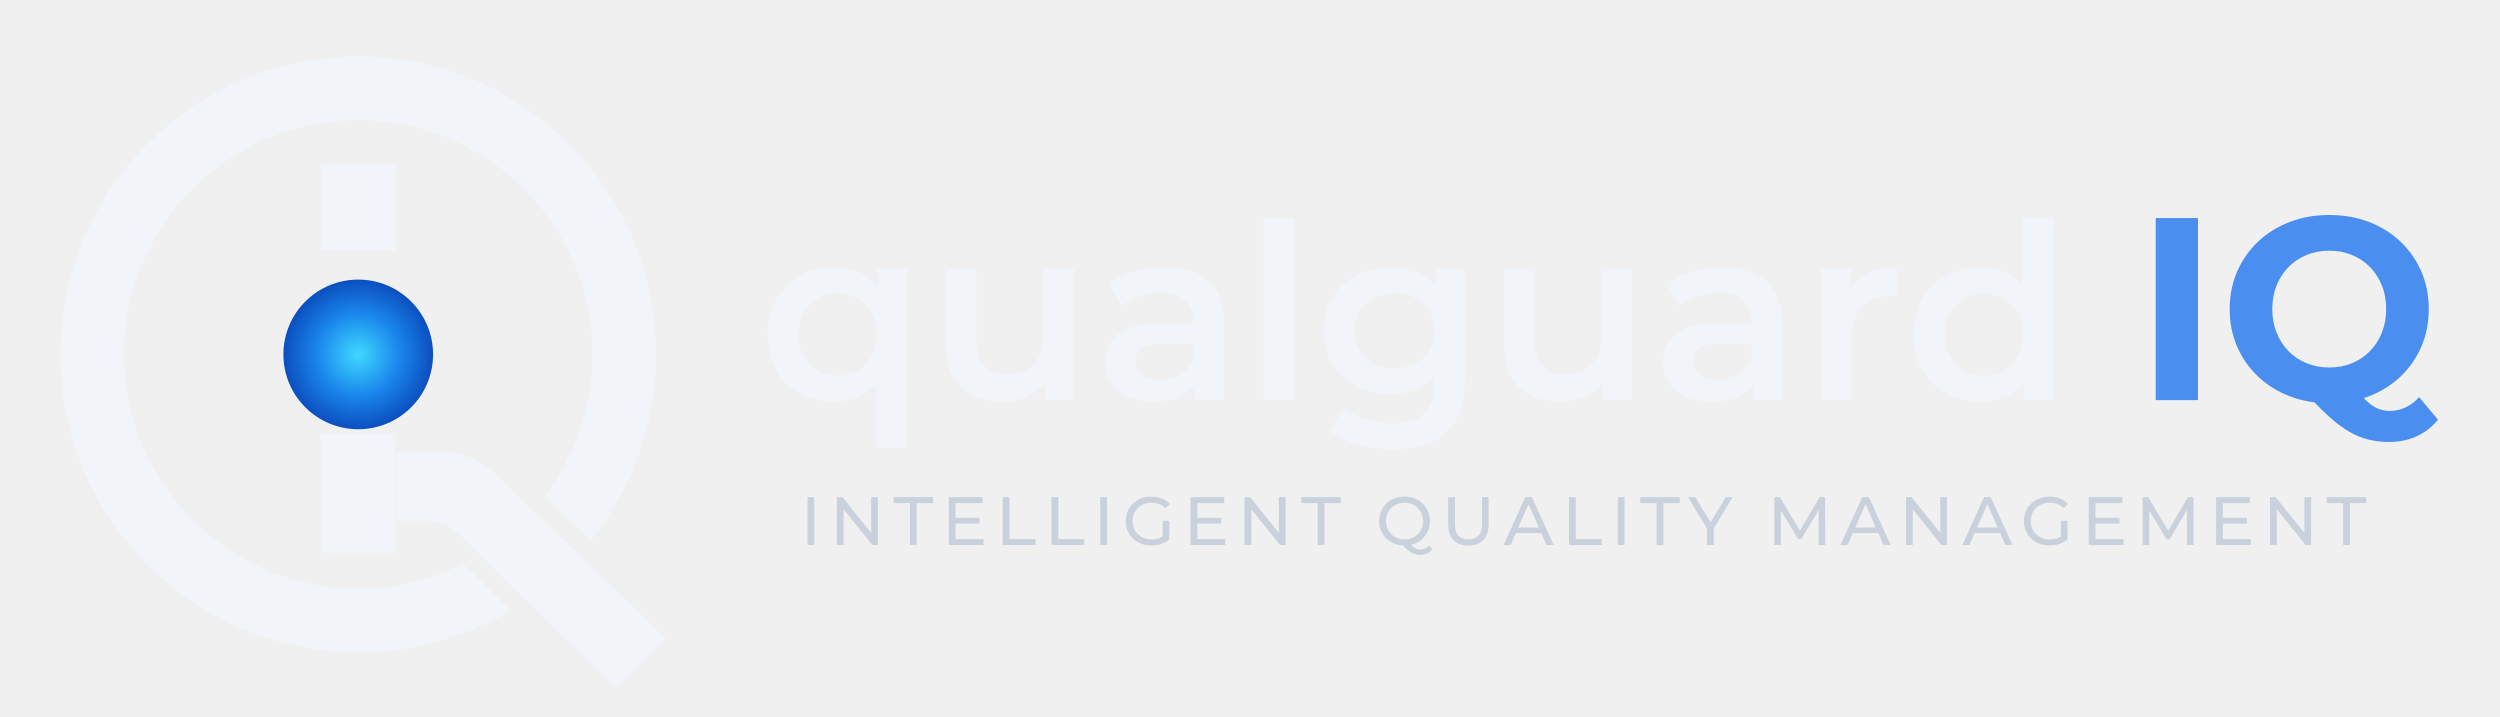
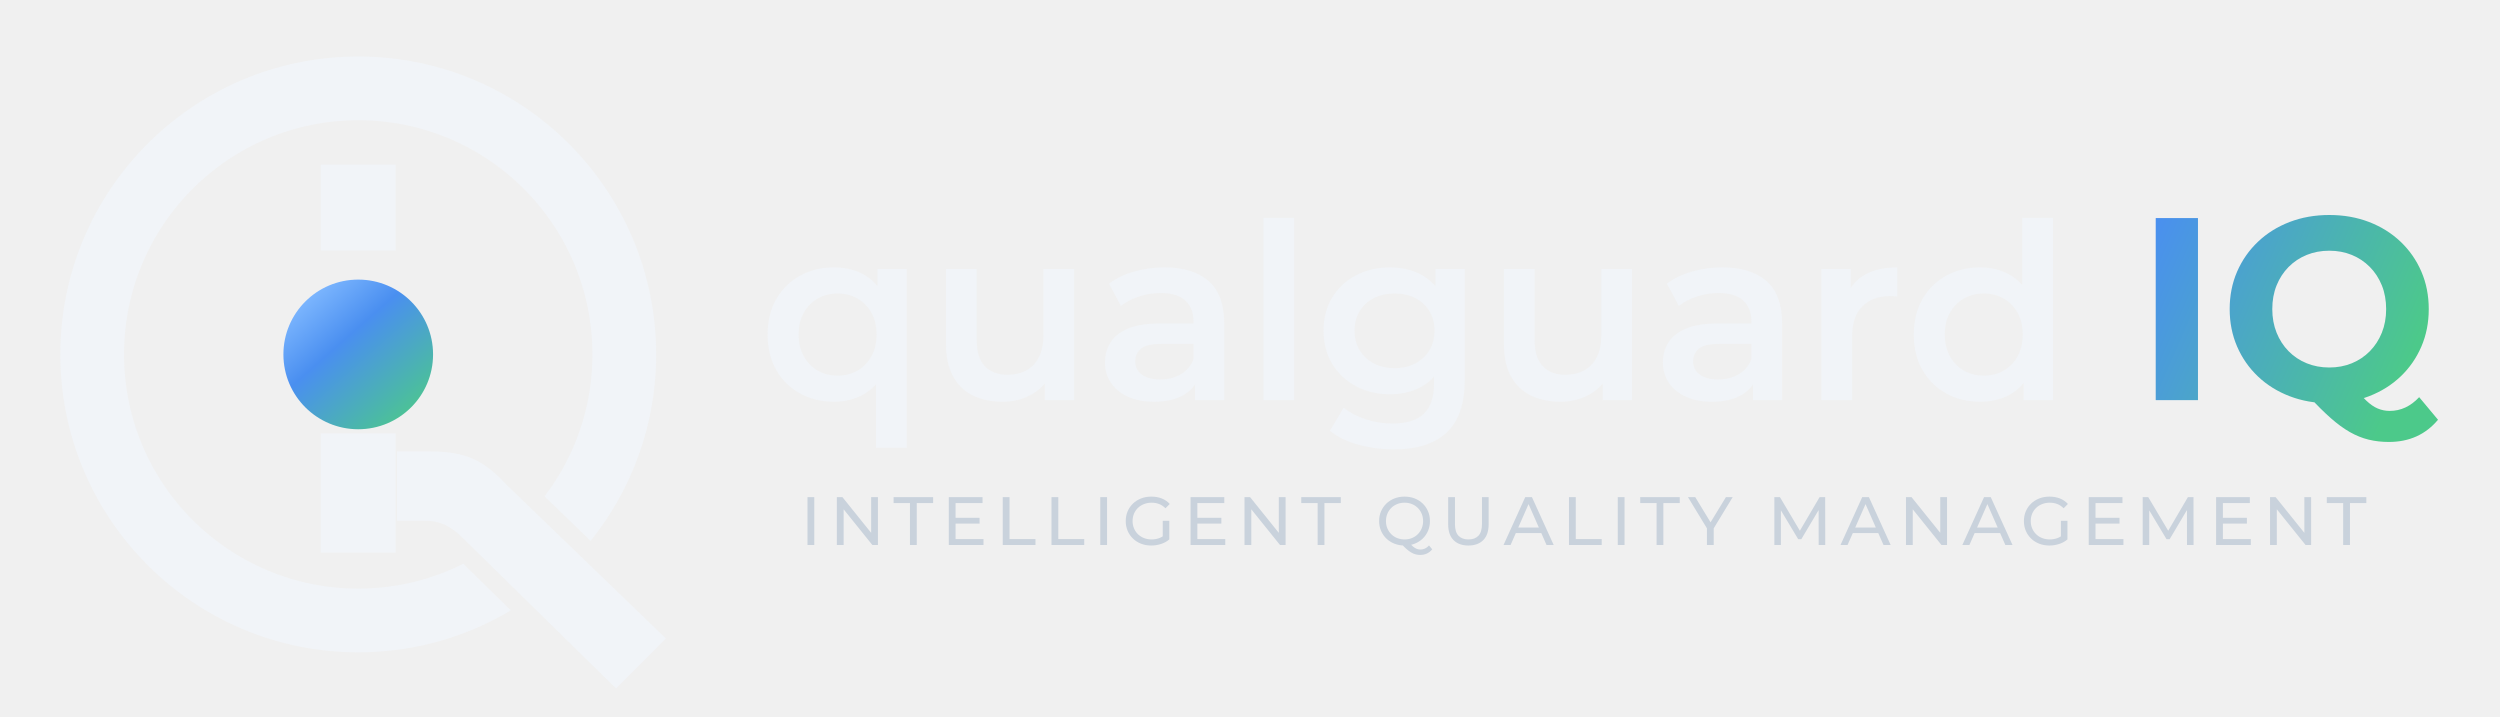
<svg xmlns="http://www.w3.org/2000/svg" viewBox="186 188 656 188" width="1312" height="376">
  <defs>
-     <radialGradient id="mg" cx="0.5" cy="0.5" r="0.5">
-       <stop offset="0" stop-color="#3FD9FF" />
-       <stop offset="0.55" stop-color="#1A86EC" />
-       <stop offset="1" stop-color="#0B4FBF" />
-     </radialGradient>
+     <linearGradient id="iq" x1="0" y1="0" x2="1" y2="0.35">
+       <stop offset="0" stop-color="#4A8FF0" />
+       <stop offset="1" stop-color="#4CC98A" />
+     </linearGradient>
+     <linearGradient id="mg" x1="0.15" y1="0.1" x2="0.9" y2="0.95">
+       <stop offset="0" stop-color="#7FB8FF" />
+       <stop offset="0.35" stop-color="#4A8FF0" />
+       <stop offset="1" stop-color="#4CC98A" />
+     </linearGradient>
    <mask id="mk" maskUnits="userSpaceOnUse" x="0" y="0" width="540" height="540">
      <rect width="540" height="540" fill="#fff" />
      <path d="M298 335 L322 335 C350 335 362 343 378 360 L492 470 L456 506 L346 398 C336 388 328 385 318 385 L298 385 Z" fill="#000" stroke="#000" stroke-width="26" stroke-linejoin="round" />
    </mask>
  </defs>
  <g transform="translate(280 281) scale(0.3636) translate(-270 -265)">
    <circle cx="270" cy="265" r="192" fill="none" stroke="#F1F4F8" stroke-width="46" mask="url(#mk)" />
    <rect x="243" y="128" width="54" height="62" fill="#F1F4F8" />
    <rect x="243" y="322" width="54" height="86" fill="#F1F4F8" />
    <path d="M298 335 L322 335 C350 335 362 343 378 360 L492 470 L456 506 L346 398 C336 388 328 385 318 385 L298 385 Z" fill="#F1F4F8" />
    <circle cx="270" cy="265" r="54" fill="url(#mg)" />
  </g>
  <path d="M404.831 293.42Q399.861 293.42 395.905 291.228Q391.949 289.037 389.685 285.084Q387.42 281.131 387.42 275.795Q387.42 270.459 389.685 266.506Q391.949 262.553 395.905 260.357Q399.861 258.161 404.831 258.161Q409.281 258.161 412.691 260.067Q416.101 261.973 418.04 265.861Q419.979 269.75 419.979 275.795Q419.979 281.767 417.971 285.684Q415.964 289.6 412.55 291.51Q409.135 293.42 404.831 293.42ZM405.786 286.565Q408.689 286.565 410.988 285.258Q413.288 283.951 414.651 281.506Q416.013 279.061 416.013 275.795Q416.013 272.464 414.651 270.047Q413.288 267.63 410.988 266.323Q408.689 265.016 405.786 265.016Q402.884 265.016 400.584 266.323Q398.285 267.63 396.922 270.047Q395.559 272.464 395.559 275.795Q395.559 279.061 396.922 281.506Q398.285 283.951 400.584 285.258Q402.884 286.565 405.786 286.565ZM415.868 305.506V284.983L416.512 275.851L416.24 266.719V258.581H423.926V305.506ZM449.106 293.42Q444.691 293.42 441.335 291.796Q437.979 290.172 436.101 286.782Q434.223 283.393 434.223 278.217V258.581H442.281V277.162Q442.281 281.799 444.404 284.068Q446.527 286.336 450.394 286.336Q453.198 286.336 455.309 285.182Q457.419 284.028 458.605 281.719Q459.791 279.41 459.791 275.99V258.581H467.849V293.0H460.164V283.713L461.532 286.541Q459.775 289.881 456.439 291.65Q453.102 293.42 449.106 293.42ZM499.588 293.0V286.018L499.174 284.566V272.368Q499.174 268.836 497.033 266.865Q494.893 264.894 490.561 264.894Q487.671 264.894 484.885 265.803Q482.098 266.713 480.134 268.283L477.008 262.438Q479.765 260.336 483.607 259.249Q487.449 258.161 491.574 258.161Q499.036 258.161 503.134 261.745Q507.231 265.329 507.231 272.813V293.0ZM488.81 293.42Q484.884 293.42 481.983 292.106Q479.083 290.792 477.516 288.45Q475.949 286.109 475.949 283.135Q475.949 280.224 477.353 277.923Q478.756 275.622 481.913 274.257Q485.07 272.892 490.268 272.892H500.255V278.234H490.849Q486.733 278.234 485.304 279.565Q483.876 280.896 483.876 282.827Q483.876 285.006 485.624 286.289Q487.373 287.572 490.444 287.572Q493.442 287.572 495.793 286.233Q498.145 284.894 499.174 282.255L500.538 287.08Q499.363 290.114 496.375 291.767Q493.387 293.42 488.81 293.42ZM517.548 293.0V245.169H525.605V293.0ZM551.74 305.926Q546.968 305.926 542.447 304.69Q537.926 303.453 534.976 301.037L538.584 294.983Q540.871 296.875 544.314 298.006Q547.758 299.137 551.324 299.137Q557.015 299.137 559.65 296.534Q562.286 293.931 562.286 288.702V282.537L562.93 274.778L562.658 266.962V258.581H570.343V287.77Q570.343 297.121 565.569 301.523Q560.794 305.926 551.74 305.926ZM550.756 291.459Q545.803 291.459 541.851 289.364Q537.899 287.269 535.598 283.522Q533.297 279.775 533.297 274.778Q533.297 269.781 535.598 266.034Q537.899 262.287 541.851 260.224Q545.803 258.161 550.756 258.161Q555.108 258.161 558.603 259.91Q562.097 261.659 564.188 265.346Q566.28 269.032 566.28 274.778Q566.28 280.523 564.188 284.21Q562.097 287.897 558.603 289.678Q555.108 291.459 550.756 291.459ZM551.93 284.604Q555.017 284.604 557.381 283.362Q559.745 282.119 561.08 279.904Q562.415 277.689 562.415 274.778Q562.415 271.859 561.08 269.648Q559.745 267.436 557.381 266.226Q555.017 265.016 551.93 265.016Q548.907 265.016 546.51 266.226Q544.114 267.436 542.775 269.648Q541.436 271.859 541.436 274.778Q541.436 277.689 542.775 279.904Q544.114 282.119 546.51 283.362Q548.907 284.604 551.93 284.604ZM595.499 293.42Q591.084 293.42 587.728 291.796Q584.372 290.172 582.494 286.782Q580.616 283.393 580.616 278.217V258.581H588.674V277.162Q588.674 281.799 590.797 284.068Q592.92 286.336 596.787 286.336Q599.591 286.336 601.702 285.182Q603.812 284.028 604.998 281.719Q606.184 279.41 606.184 275.99V258.581H614.242V293.0H606.557V283.713L607.925 286.541Q606.168 289.881 602.832 291.65Q599.495 293.42 595.499 293.42ZM645.981 293.0V286.018L645.567 284.566V272.368Q645.567 268.836 643.426 266.865Q641.285 264.894 636.954 264.894Q634.064 264.894 631.278 265.803Q628.491 266.713 626.526 268.283L623.401 262.438Q626.158 260.336 630 259.249Q633.842 258.161 637.967 258.161Q645.429 258.161 649.527 261.745Q653.624 265.329 653.624 272.813V293.0ZM635.203 293.42Q631.277 293.42 628.376 292.106Q625.476 290.792 623.909 288.45Q622.342 286.109 622.342 283.135Q622.342 280.224 623.746 277.923Q625.149 275.622 628.306 274.257Q631.463 272.892 636.661 272.892H646.648V278.234H637.242Q633.125 278.234 631.697 279.565Q630.269 280.896 630.269 282.827Q630.269 285.006 632.017 286.289Q633.766 287.572 636.836 287.572Q639.834 287.572 642.186 286.233Q644.537 284.894 645.567 282.255L646.931 287.08Q645.756 290.114 642.768 291.767Q639.78 293.42 635.203 293.42ZM663.94 293.0V258.581H671.626V268.039L670.717 265.29Q672.216 261.782 675.565 259.971Q678.914 258.161 683.821 258.161V265.834Q683.303 265.761 682.871 265.725Q682.438 265.688 682.001 265.688Q677.423 265.688 674.711 268.351Q671.998 271.013 671.998 276.325V293.0ZM705.587 293.42Q700.618 293.42 696.662 291.224Q692.705 289.028 690.441 285.075Q688.176 281.122 688.176 275.786Q688.176 270.451 690.441 266.498Q692.705 262.545 696.662 260.353Q700.618 258.161 705.587 258.161Q709.892 258.161 713.306 260.071Q716.72 261.981 718.728 265.87Q720.735 269.758 720.735 275.786Q720.735 281.767 718.796 285.688Q716.858 289.609 713.447 291.514Q710.037 293.42 705.587 293.42ZM706.543 286.565Q709.445 286.565 711.745 285.258Q714.044 283.951 715.407 281.502Q716.77 279.053 716.77 275.786Q716.77 272.456 715.407 270.043Q714.044 267.63 711.745 266.323Q709.445 265.016 706.543 265.016Q703.64 265.016 701.341 266.323Q699.041 267.63 697.678 270.043Q696.315 272.456 696.315 275.786Q696.315 279.053 697.678 281.502Q699.041 283.951 701.341 285.258Q703.64 286.565 706.543 286.565ZM716.996 293.0V284.862L717.269 275.73L716.624 266.598V245.169H724.682V293.0Z" fill="#F1F4F8" />
-   <path d="M751.662 293.0V245.218H762.746V293.0ZM797.216 293.804Q791.588 293.804 786.795 291.961Q782.002 290.118 778.487 286.78Q774.973 283.443 773.021 278.941Q771.069 274.44 771.069 269.109Q771.069 263.752 773.021 259.264Q774.973 254.776 778.493 251.432Q782.013 248.089 786.791 246.252Q791.57 244.415 797.207 244.415Q802.872 244.415 807.625 246.244Q812.379 248.074 815.89 251.404Q819.401 254.735 821.353 259.237Q823.305 263.739 823.305 269.113Q823.305 274.461 821.353 278.972Q819.401 283.484 815.89 286.814Q812.379 290.144 807.625 291.974Q802.872 293.804 797.216 293.804ZM812.839 303.97Q810.03 303.97 807.533 303.363Q805.037 302.755 802.609 301.377Q800.18 299.999 797.575 297.701Q794.969 295.402 791.845 292.006L803.476 289.063Q805.32 291.589 806.872 293.078Q808.423 294.566 809.92 295.195Q811.417 295.823 813.055 295.823Q817.43 295.823 820.79 292.216L825.734 298.142Q820.862 303.97 812.839 303.97ZM797.207 284.432Q800.407 284.432 803.115 283.325Q805.822 282.217 807.848 280.158Q809.875 278.098 811 275.29Q812.125 272.482 812.125 269.109Q812.125 265.693 811 262.897Q809.875 260.101 807.848 258.051Q805.822 256.001 803.115 254.894Q800.407 253.786 797.207 253.786Q794.008 253.786 791.28 254.894Q788.552 256.001 786.525 258.051Q784.499 260.101 783.374 262.897Q782.248 265.693 782.248 269.109Q782.248 272.482 783.374 275.29Q784.499 278.098 786.525 280.158Q788.552 282.217 791.28 283.325Q794.008 284.432 797.207 284.432Z" fill="#4A8FF0" />
+   <path d="M751.662 293.0V245.218H762.746V293.0ZM797.216 293.804Q791.588 293.804 786.795 291.961Q782.002 290.118 778.487 286.78Q774.973 283.443 773.021 278.941Q771.069 274.44 771.069 269.109Q771.069 263.752 773.021 259.264Q774.973 254.776 778.493 251.432Q782.013 248.089 786.791 246.252Q791.57 244.415 797.207 244.415Q802.872 244.415 807.625 246.244Q812.379 248.074 815.89 251.404Q819.401 254.735 821.353 259.237Q823.305 263.739 823.305 269.113Q823.305 274.461 821.353 278.972Q819.401 283.484 815.89 286.814Q812.379 290.144 807.625 291.974Q802.872 293.804 797.216 293.804ZM812.839 303.97Q810.03 303.97 807.533 303.363Q805.037 302.755 802.609 301.377Q800.18 299.999 797.575 297.701Q794.969 295.402 791.845 292.006L803.476 289.063Q805.32 291.589 806.872 293.078Q808.423 294.566 809.92 295.195Q811.417 295.823 813.055 295.823Q817.43 295.823 820.79 292.216L825.734 298.142Q820.862 303.97 812.839 303.97ZM797.207 284.432Q800.407 284.432 803.115 283.325Q805.822 282.217 807.848 280.158Q809.875 278.098 811 275.29Q812.125 272.482 812.125 269.109Q812.125 265.693 811 262.897Q809.875 260.101 807.848 258.051Q805.822 256.001 803.115 254.894Q800.407 253.786 797.207 253.786Q794.008 253.786 791.28 254.894Q788.552 256.001 786.525 258.051Q784.499 260.101 783.374 262.897Q782.248 265.693 782.248 269.109Q782.248 272.482 783.374 275.29Q784.499 278.098 786.525 280.158Q788.552 282.217 791.28 283.325Q794.008 284.432 797.207 284.432Z" fill="url(#iq)" />
  <path d="M397.884 331.0V318.455H399.665V331.0ZM405.59 331.0V318.455H407.06L415.346 328.757H414.589V318.455H416.37V331.0H414.9L406.614 320.699H407.371V331.0ZM424.776 331.0V320.007H420.48V318.455H430.854V320.007H426.557V331.0ZM434.963 331.0V318.455H443.817V320.007H436.744V329.449H444.07V331.0ZM436.593 325.39V323.869H443.041V325.39ZM449.12 331.0V318.455H450.901V329.449H457.708V331.0ZM461.916 331.0V318.455H463.697V329.449H470.504V331.0ZM474.711 331.0V318.455H476.492V331.0ZM488.078 331.145Q486.635 331.145 485.414 330.67Q484.194 330.195 483.293 329.327Q482.392 328.459 481.893 327.29Q481.394 326.12 481.394 324.728Q481.394 323.335 481.893 322.166Q482.392 320.996 483.3 320.128Q484.209 319.261 485.429 318.786Q486.65 318.311 488.108 318.311Q489.608 318.311 490.841 318.796Q492.075 319.281 492.942 320.239L491.819 321.367Q491.049 320.604 490.148 320.255Q489.246 319.907 488.184 319.907Q487.103 319.907 486.187 320.266Q485.271 320.625 484.597 321.274Q483.922 321.922 483.556 322.802Q483.19 323.682 483.19 324.728Q483.19 325.758 483.556 326.638Q483.922 327.518 484.597 328.174Q485.271 328.831 486.179 329.189Q487.088 329.548 488.169 329.548Q489.17 329.548 490.09 329.235Q491.009 328.922 491.804 328.188L492.821 329.547Q491.893 330.338 490.645 330.741Q489.396 331.145 488.078 331.145ZM492.821 329.547 491.103 329.314V324.656H492.821ZM498.403 331.0V318.455H507.257V320.007H500.184V329.449H507.511V331.0ZM500.034 325.39V323.869H506.481V325.39ZM512.56 331.0V318.455H514.03L522.316 328.757H521.559V318.455H523.34V331.0H521.87L513.584 320.699H514.342V331.0ZM531.747 331.0V320.007H527.45V318.455H537.824V320.007H533.528V331.0ZM554.56 331.145Q553.123 331.145 551.9 330.662Q550.678 330.18 549.778 329.312Q548.879 328.444 548.38 327.278Q547.881 326.112 547.881 324.728Q547.881 323.343 548.38 322.177Q548.879 321.011 549.78 320.141Q550.682 319.271 551.899 318.791Q553.116 318.311 554.557 318.311Q555.997 318.311 557.21 318.788Q558.423 319.266 559.321 320.131Q560.219 320.996 560.718 322.167Q561.217 323.338 561.217 324.729Q561.217 326.12 560.718 327.29Q560.219 328.459 559.321 329.324Q558.423 330.189 557.21 330.667Q555.997 331.145 554.56 331.145ZM558.663 333.616Q558.043 333.616 557.471 333.466Q556.899 333.317 556.323 332.986Q555.747 332.655 555.138 332.127Q554.529 331.598 553.819 330.825L555.738 330.327Q556.272 330.99 556.766 331.409Q557.261 331.828 557.737 332.014Q558.214 332.201 558.693 332.201Q560.023 332.201 560.974 331.125L561.815 332.148Q560.598 333.616 558.663 333.616ZM554.557 329.548Q555.605 329.548 556.489 329.189Q557.373 328.831 558.032 328.171Q558.691 327.511 559.056 326.634Q559.421 325.757 559.421 324.728Q559.421 323.682 559.056 322.81Q558.691 321.937 558.032 321.281Q557.373 320.625 556.489 320.266Q555.605 319.907 554.557 319.907Q553.508 319.907 552.617 320.266Q551.725 320.625 551.066 321.281Q550.407 321.937 550.042 322.81Q549.677 323.682 549.677 324.728Q549.677 325.757 550.042 326.634Q550.407 327.511 551.066 328.171Q551.725 328.831 552.617 329.189Q553.508 329.548 554.557 329.548ZM571.309 331.145Q568.826 331.145 567.414 329.728Q566.001 328.311 566.001 325.583V318.455H567.782V325.519Q567.782 327.605 568.706 328.576Q569.63 329.548 571.324 329.548Q573.018 329.548 573.942 328.576Q574.866 327.605 574.866 325.519V318.455H576.617V325.583Q576.617 328.311 575.204 329.728Q573.791 331.145 571.309 331.145ZM580.53 331.0 586.218 318.455H587.984L593.687 331.0H591.807L586.732 319.453H587.456L582.38 331.0ZM582.947 327.869 583.444 326.424H590.498L591.01 327.869ZM597.703 331.0V318.455H599.484V329.449H606.291V331.0ZM610.499 331.0V318.455H612.28V331.0ZM620.689 331.0V320.007H616.392V318.455H626.766V320.007H622.47V331.0ZM633.899 331.0V326.201L634.307 327.302L628.928 318.455H630.838L635.376 325.921H634.324L638.877 318.455H640.651L635.273 327.302L635.68 326.201V331.0ZM651.592 331.0V318.455H653.062L658.681 327.932H657.899L663.456 318.455H664.926L664.941 331.0H663.22L663.205 321.17H663.606L658.669 329.483H657.848L652.863 321.17H653.312V331.0ZM668.952 331.0 674.64 318.455H676.406L682.109 331.0H680.229L675.154 319.453H675.878L670.802 331.0ZM671.369 327.869 671.866 326.424H678.92L679.432 327.869ZM686.125 331.0V318.455H687.595L695.881 328.757H695.124V318.455H696.905V331.0H695.435L687.149 320.699H687.906V331.0ZM700.923 331.0 706.611 318.455H708.377L714.081 331.0H712.2L707.125 319.453H707.849L702.773 331.0ZM703.34 327.869 703.837 326.424H710.891L711.403 327.869ZM723.757 331.145Q722.314 331.145 721.093 330.67Q719.873 330.195 718.972 329.327Q718.071 328.459 717.572 327.29Q717.073 326.12 717.073 324.728Q717.073 323.335 717.572 322.166Q718.071 320.996 718.979 320.128Q719.888 319.261 721.108 318.786Q722.329 318.311 723.787 318.311Q725.287 318.311 726.52 318.796Q727.754 319.281 728.621 320.239L727.498 321.367Q726.728 320.604 725.826 320.255Q724.925 319.907 723.863 319.907Q722.782 319.907 721.866 320.266Q720.95 320.625 720.276 321.274Q719.601 321.922 719.235 322.802Q718.869 323.682 718.869 324.728Q718.869 325.758 719.235 326.638Q719.601 327.518 720.276 328.174Q720.95 328.831 721.858 329.189Q722.767 329.548 723.848 329.548Q724.849 329.548 725.769 329.235Q726.688 328.922 727.483 328.188L728.5 329.547Q727.572 330.338 726.323 330.741Q725.075 331.145 723.757 331.145ZM728.5 329.547 726.782 329.314V324.656H728.5ZM734.082 331.0V318.455H742.936V320.007H735.863V329.449H743.19V331.0ZM735.713 325.39V323.869H742.16V325.39ZM748.239 331.0V318.455H749.709L755.329 327.932H754.547L760.104 318.455H761.574L761.589 331.0H759.868L759.853 321.17H760.254L755.317 329.483H754.496L749.511 321.17H749.96V331.0ZM767.504 331.0V318.455H776.359V320.007H769.286V329.449H776.612V331.0ZM769.135 325.39V323.869H775.583V325.39ZM781.662 331.0V318.455H783.132L791.418 328.757H790.661V318.455H792.442V331.0H790.972L782.686 320.699H783.443V331.0ZM800.848 331.0V320.007H796.552V318.455H806.926V320.007H802.629V331.0Z" fill="#C9D2DC" />
</svg>
